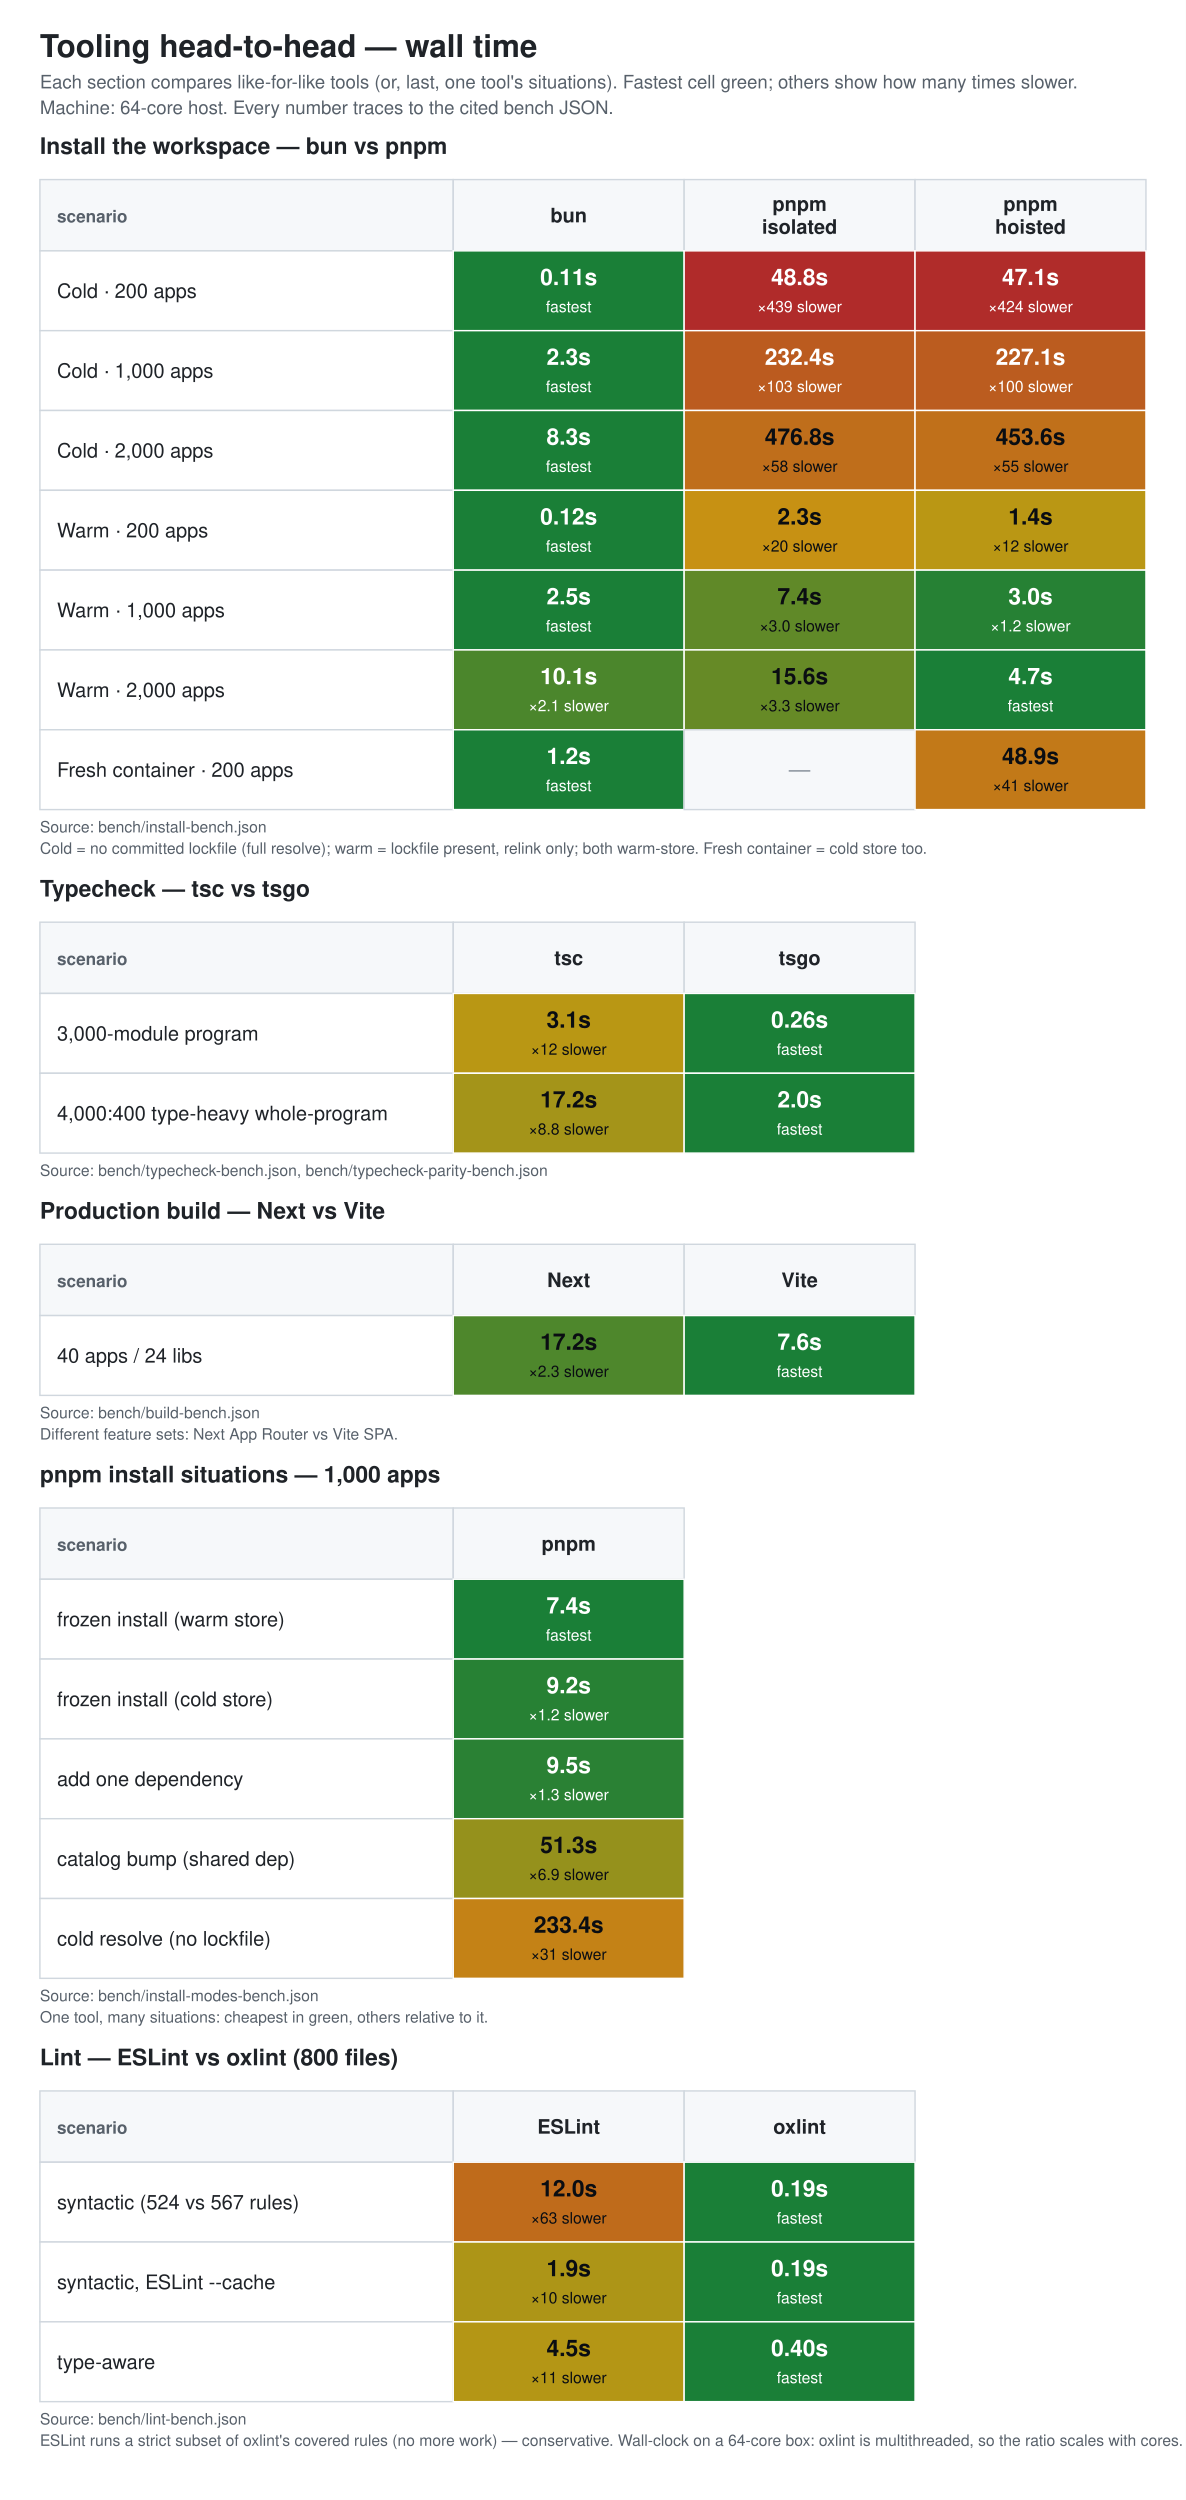
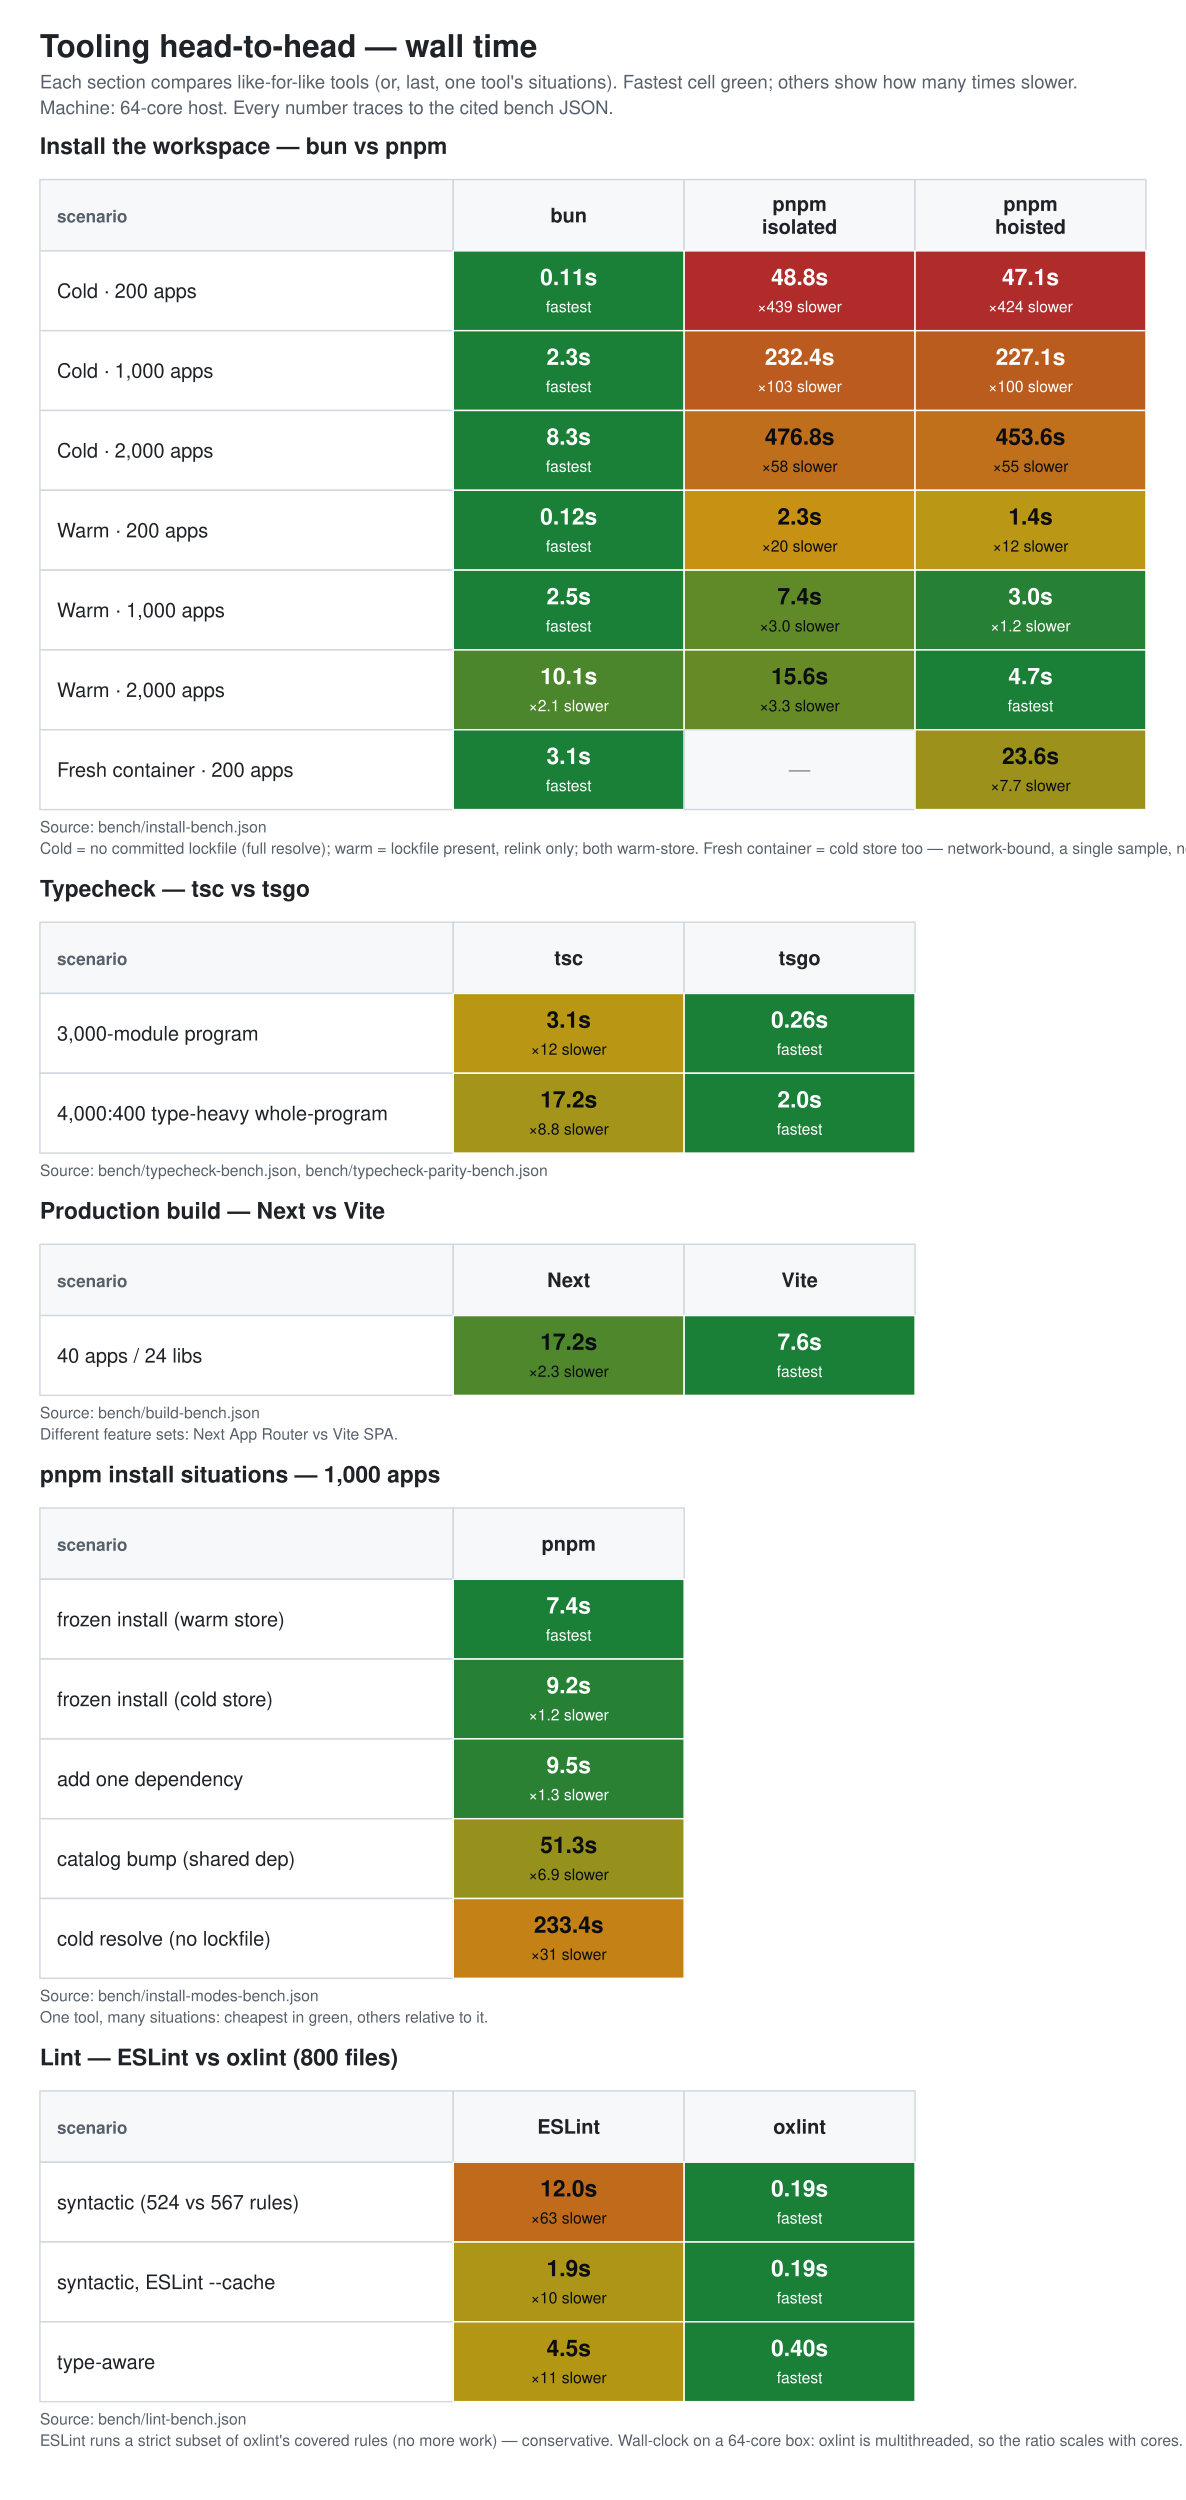
<svg xmlns="http://www.w3.org/2000/svg" width="832" height="1754" viewBox="0 0 832 1754" font-family="-apple-system,BlinkMacSystemFont,Segoe UI,Helvetica,Arial,sans-serif">
  <rect width="832" height="1754" fill="#ffffff" />
  <text x="28" y="40" font-size="22" font-weight="700" fill="#1f2328">Tooling head-to-head — wall time</text>
  <text x="28" y="62" font-size="13" fill="#57606a">Each section compares like-for-like tools (or, last, one tool's situations). Fastest cell green; others show how many times slower.</text>
  <text x="28" y="80" font-size="13" fill="#57606a">Machine: 64-core host. Every number traces to the cited bench JSON.</text>
  <text x="28" y="108" font-size="16" font-weight="700" fill="#1f2328">Install the workspace — bun vs pnpm</text>
  <rect x="28" y="126" width="290" height="50" fill="#f6f8fa" stroke="#d0d7de" />
  <text x="40" y="156" font-size="12" font-weight="600" fill="#57606a">scenario</text>
  <rect x="318" y="126" width="162" height="50" fill="#f6f8fa" stroke="#d0d7de" />
  <text x="399" y="156" font-size="14" font-weight="700" fill="#1f2328" text-anchor="middle">bun</text>
  <rect x="480" y="126" width="162" height="50" fill="#f6f8fa" stroke="#d0d7de" />
  <text x="561" y="148" font-size="14" font-weight="700" fill="#1f2328" text-anchor="middle">pnpm</text>
  <text x="561" y="164" font-size="14" font-weight="700" fill="#1f2328" text-anchor="middle">isolated</text>
  <rect x="642" y="126" width="162" height="50" fill="#f6f8fa" stroke="#d0d7de" />
  <text x="723" y="148" font-size="14" font-weight="700" fill="#1f2328" text-anchor="middle">pnpm</text>
  <text x="723" y="164" font-size="14" font-weight="700" fill="#1f2328" text-anchor="middle">hoisted</text>
  <rect x="28" y="176" width="290" height="56" fill="#ffffff" stroke="#d0d7de" />
  <text x="40" y="209" font-size="14" fill="#1f2328">Cold · 200 apps</text>
  <rect x="318" y="176" width="162" height="56" fill="rgb(26,127,55)" stroke="#ffffff" />
  <text x="399" y="200" font-size="16" font-weight="700" fill="#ffffff" text-anchor="middle">0.11s</text>
  <text x="399" y="219" font-size="11" fill="#ffffff" text-anchor="middle">fastest</text>
  <rect x="480" y="176" width="162" height="56" fill="rgb(176,43,42)" stroke="#ffffff" />
  <text x="561" y="200" font-size="16" font-weight="700" fill="#ffffff" text-anchor="middle">48.8s</text>
  <text x="561" y="219" font-size="11" fill="#ffffff" text-anchor="middle">×439 slower</text>
  <rect x="642" y="176" width="162" height="56" fill="rgb(176,44,42)" stroke="#ffffff" />
  <text x="723" y="200" font-size="16" font-weight="700" fill="#ffffff" text-anchor="middle">47.1s</text>
  <text x="723" y="219" font-size="11" fill="#ffffff" text-anchor="middle">×424 slower</text>
  <rect x="28" y="232" width="290" height="56" fill="#ffffff" stroke="#d0d7de" />
  <text x="40" y="265" font-size="14" fill="#1f2328">Cold · 1,000 apps</text>
  <rect x="318" y="232" width="162" height="56" fill="rgb(26,127,55)" stroke="#ffffff" />
  <text x="399" y="256" font-size="16" font-weight="700" fill="#ffffff" text-anchor="middle">2.3s</text>
  <text x="399" y="275" font-size="11" fill="#ffffff" text-anchor="middle">fastest</text>
  <rect x="480" y="232" width="162" height="56" fill="rgb(187,91,31)" stroke="#ffffff" />
  <text x="561" y="256" font-size="16" font-weight="700" fill="#ffffff" text-anchor="middle">232.4s</text>
  <text x="561" y="275" font-size="11" fill="#ffffff" text-anchor="middle">×103 slower</text>
  <rect x="642" y="232" width="162" height="56" fill="rgb(187,92,31)" stroke="#ffffff" />
  <text x="723" y="256" font-size="16" font-weight="700" fill="#ffffff" text-anchor="middle">227.1s</text>
  <text x="723" y="275" font-size="11" fill="#ffffff" text-anchor="middle">×100 slower</text>
  <rect x="28" y="288" width="290" height="56" fill="#ffffff" stroke="#d0d7de" />
  <text x="40" y="321" font-size="14" fill="#1f2328">Cold · 2,000 apps</text>
  <rect x="318" y="288" width="162" height="56" fill="rgb(26,127,55)" stroke="#ffffff" />
  <text x="399" y="312" font-size="16" font-weight="700" fill="#ffffff" text-anchor="middle">8.3s</text>
  <text x="399" y="331" font-size="11" fill="#ffffff" text-anchor="middle">fastest</text>
  <rect x="480" y="288" width="162" height="56" fill="rgb(191,110,27)" stroke="#ffffff" />
  <text x="561" y="312" font-size="16" font-weight="700" fill="#0a0d12" text-anchor="middle">476.8s</text>
  <text x="561" y="331" font-size="11" fill="#0a0d12" text-anchor="middle">×58 slower</text>
  <rect x="642" y="288" width="162" height="56" fill="rgb(192,112,26)" stroke="#ffffff" />
  <text x="723" y="312" font-size="16" font-weight="700" fill="#0a0d12" text-anchor="middle">453.6s</text>
  <text x="723" y="331" font-size="11" fill="#0a0d12" text-anchor="middle">×55 slower</text>
  <rect x="28" y="344" width="290" height="56" fill="#ffffff" stroke="#d0d7de" />
  <text x="40" y="377" font-size="14" fill="#1f2328">Warm · 200 apps</text>
  <rect x="318" y="344" width="162" height="56" fill="rgb(26,127,55)" stroke="#ffffff" />
  <text x="399" y="368" font-size="16" font-weight="700" fill="#ffffff" text-anchor="middle">0.12s</text>
  <text x="399" y="387" font-size="11" fill="#ffffff" text-anchor="middle">fastest</text>
  <rect x="480" y="344" width="162" height="56" fill="rgb(199,145,19)" stroke="#ffffff" />
  <text x="561" y="368" font-size="16" font-weight="700" fill="#0a0d12" text-anchor="middle">2.3s</text>
  <text x="561" y="387" font-size="11" fill="#0a0d12" text-anchor="middle">×20 slower</text>
  <rect x="642" y="344" width="162" height="56" fill="rgb(186,151,20)" stroke="#ffffff" />
  <text x="723" y="368" font-size="16" font-weight="700" fill="#0a0d12" text-anchor="middle">1.4s</text>
  <text x="723" y="387" font-size="11" fill="#0a0d12" text-anchor="middle">×12 slower</text>
  <rect x="28" y="400" width="290" height="56" fill="#ffffff" stroke="#d0d7de" />
  <text x="40" y="433" font-size="14" fill="#1f2328">Warm · 1,000 apps</text>
  <rect x="318" y="400" width="162" height="56" fill="rgb(26,127,55)" stroke="#ffffff" />
  <text x="399" y="424" font-size="16" font-weight="700" fill="#ffffff" text-anchor="middle">2.5s</text>
  <text x="399" y="443" font-size="11" fill="#ffffff" text-anchor="middle">fastest</text>
  <rect x="480" y="400" width="162" height="56" fill="rgb(96,137,40)" stroke="#ffffff" />
  <text x="561" y="424" font-size="16" font-weight="700" fill="#0a0d12" text-anchor="middle">7.4s</text>
  <text x="561" y="443" font-size="11" fill="#0a0d12" text-anchor="middle">×3.0 slower</text>
  <rect x="642" y="400" width="162" height="56" fill="rgb(38,129,52)" stroke="#ffffff" />
  <text x="723" y="424" font-size="16" font-weight="700" fill="#ffffff" text-anchor="middle">3.0s</text>
  <text x="723" y="443" font-size="11" fill="#ffffff" text-anchor="middle">×1.2 slower</text>
  <rect x="28" y="456" width="290" height="56" fill="#ffffff" stroke="#d0d7de" />
  <text x="40" y="489" font-size="14" fill="#1f2328">Warm · 2,000 apps</text>
  <rect x="318" y="456" width="162" height="56" fill="rgb(75,134,44)" stroke="#ffffff" />
  <text x="399" y="480" font-size="16" font-weight="700" fill="#ffffff" text-anchor="middle">10.1s</text>
  <text x="399" y="499" font-size="11" fill="#ffffff" text-anchor="middle">×2.1 slower</text>
  <rect x="480" y="456" width="162" height="56" fill="rgb(102,138,38)" stroke="#ffffff" />
  <text x="561" y="480" font-size="16" font-weight="700" fill="#0a0d12" text-anchor="middle">15.6s</text>
  <text x="561" y="499" font-size="11" fill="#0a0d12" text-anchor="middle">×3.3 slower</text>
  <rect x="642" y="456" width="162" height="56" fill="rgb(26,127,55)" stroke="#ffffff" />
  <text x="723" y="480" font-size="16" font-weight="700" fill="#ffffff" text-anchor="middle">4.7s</text>
  <text x="723" y="499" font-size="11" fill="#ffffff" text-anchor="middle">fastest</text>
  <rect x="28" y="512" width="290" height="56" fill="#ffffff" stroke="#d0d7de" />
  <text x="40" y="545" font-size="14" fill="#1f2328">Fresh container · 200 apps</text>
  <rect x="318" y="512" width="162" height="56" fill="rgb(26,127,55)" stroke="#ffffff" />
-   <text x="399" y="536" font-size="16" font-weight="700" fill="#ffffff" text-anchor="middle">1.2s</text>
+   <text x="399" y="536" font-size="16" font-weight="700" fill="#ffffff" text-anchor="middle">3.1s</text>
  <text x="399" y="555" font-size="11" fill="#ffffff" text-anchor="middle">fastest</text>
  <rect x="480" y="512" width="162" height="56" fill="#f6f8fa" stroke="#d0d7de" />
  <text x="561" y="545" font-size="15" fill="#8c959f" text-anchor="middle">—</text>
-   <rect x="642" y="512" width="162" height="56" fill="rgb(194,121,24)" stroke="#ffffff" />
-   <text x="723" y="536" font-size="16" font-weight="700" fill="#0a0d12" text-anchor="middle">48.9s</text>
-   <text x="723" y="555" font-size="11" fill="#0a0d12" text-anchor="middle">×41 slower</text>
+   <rect x="642" y="512" width="162" height="56" fill="rgb(156,146,27)" stroke="#ffffff" />
+   <text x="723" y="536" font-size="16" font-weight="700" fill="#0a0d12" text-anchor="middle">23.6s</text>
+   <text x="723" y="555" font-size="11" fill="#0a0d12" text-anchor="middle">×7.7 slower</text>
  <text x="28" y="584" font-size="11" fill="#57606a">Source: bench/install-bench.json</text>
-   <text x="28" y="599" font-size="11" fill="#57606a">Cold = no committed lockfile (full resolve); warm = lockfile present, relink only; both warm-store. Fresh container = cold store too.</text>
+   <text x="28" y="599" font-size="11" fill="#57606a">Cold = no committed lockfile (full resolve); warm = lockfile present, relink only; both warm-store. Fresh container = cold store too — network-bound, a single sample, not directly comparable to the warm-store rows.</text>
  <text x="28" y="629" font-size="16" font-weight="700" fill="#1f2328">Typecheck — tsc vs tsgo</text>
  <rect x="28" y="647" width="290" height="50" fill="#f6f8fa" stroke="#d0d7de" />
  <text x="40" y="677" font-size="12" font-weight="600" fill="#57606a">scenario</text>
  <rect x="318" y="647" width="162" height="50" fill="#f6f8fa" stroke="#d0d7de" />
  <text x="399" y="677" font-size="14" font-weight="700" fill="#1f2328" text-anchor="middle">tsc</text>
  <rect x="480" y="647" width="162" height="50" fill="#f6f8fa" stroke="#d0d7de" />
  <text x="561" y="677" font-size="14" font-weight="700" fill="#1f2328" text-anchor="middle">tsgo</text>
  <rect x="28" y="697" width="290" height="56" fill="#ffffff" stroke="#d0d7de" />
  <text x="40" y="730" font-size="14" fill="#1f2328">3,000-module program</text>
  <rect x="318" y="697" width="162" height="56" fill="rgb(185,151,20)" stroke="#ffffff" />
  <text x="399" y="721" font-size="16" font-weight="700" fill="#0a0d12" text-anchor="middle">3.1s</text>
  <text x="399" y="740" font-size="11" fill="#0a0d12" text-anchor="middle">×12 slower</text>
  <rect x="480" y="697" width="162" height="56" fill="rgb(26,127,55)" stroke="#ffffff" />
  <text x="561" y="721" font-size="16" font-weight="700" fill="#ffffff" text-anchor="middle">0.26s</text>
  <text x="561" y="740" font-size="11" fill="#ffffff" text-anchor="middle">fastest</text>
  <rect x="28" y="753" width="290" height="56" fill="#ffffff" stroke="#d0d7de" />
  <text x="40" y="786" font-size="14" fill="#1f2328">4,000:400 type-heavy whole-program</text>
  <rect x="318" y="753" width="162" height="56" fill="rgb(164,148,25)" stroke="#ffffff" />
  <text x="399" y="777" font-size="16" font-weight="700" fill="#0a0d12" text-anchor="middle">17.2s</text>
  <text x="399" y="796" font-size="11" fill="#0a0d12" text-anchor="middle">×8.8 slower</text>
  <rect x="480" y="753" width="162" height="56" fill="rgb(26,127,55)" stroke="#ffffff" />
  <text x="561" y="777" font-size="16" font-weight="700" fill="#ffffff" text-anchor="middle">2.0s</text>
  <text x="561" y="796" font-size="11" fill="#ffffff" text-anchor="middle">fastest</text>
  <text x="28" y="825" font-size="11" fill="#57606a">Source: bench/typecheck-bench.json, bench/typecheck-parity-bench.json</text>
  <text x="28" y="855" font-size="16" font-weight="700" fill="#1f2328">Production build — Next vs Vite</text>
  <rect x="28" y="873" width="290" height="50" fill="#f6f8fa" stroke="#d0d7de" />
  <text x="40" y="903" font-size="12" font-weight="600" fill="#57606a">scenario</text>
  <rect x="318" y="873" width="162" height="50" fill="#f6f8fa" stroke="#d0d7de" />
  <text x="399" y="903" font-size="14" font-weight="700" fill="#1f2328" text-anchor="middle">Next</text>
  <rect x="480" y="873" width="162" height="50" fill="#f6f8fa" stroke="#d0d7de" />
  <text x="561" y="903" font-size="14" font-weight="700" fill="#1f2328" text-anchor="middle">Vite</text>
  <rect x="28" y="923" width="290" height="56" fill="#ffffff" stroke="#d0d7de" />
  <text x="40" y="956" font-size="14" fill="#1f2328">40 apps / 24 libs</text>
  <rect x="318" y="923" width="162" height="56" fill="rgb(78,135,44)" stroke="#ffffff" />
  <text x="399" y="947" font-size="16" font-weight="700" fill="#0a0d12" text-anchor="middle">17.2s</text>
  <text x="399" y="966" font-size="11" fill="#0a0d12" text-anchor="middle">×2.3 slower</text>
  <rect x="480" y="923" width="162" height="56" fill="rgb(26,127,55)" stroke="#ffffff" />
  <text x="561" y="947" font-size="16" font-weight="700" fill="#ffffff" text-anchor="middle">7.6s</text>
  <text x="561" y="966" font-size="11" fill="#ffffff" text-anchor="middle">fastest</text>
  <text x="28" y="995" font-size="11" fill="#57606a">Source: bench/build-bench.json</text>
  <text x="28" y="1010" font-size="11" fill="#57606a">Different feature sets: Next App Router vs Vite SPA.</text>
  <text x="28" y="1040" font-size="16" font-weight="700" fill="#1f2328">pnpm install situations — 1,000 apps</text>
  <rect x="28" y="1058" width="290" height="50" fill="#f6f8fa" stroke="#d0d7de" />
  <text x="40" y="1088" font-size="12" font-weight="600" fill="#57606a">scenario</text>
  <rect x="318" y="1058" width="162" height="50" fill="#f6f8fa" stroke="#d0d7de" />
  <text x="399" y="1088" font-size="14" font-weight="700" fill="#1f2328" text-anchor="middle">pnpm</text>
  <rect x="28" y="1108" width="290" height="56" fill="#ffffff" stroke="#d0d7de" />
  <text x="40" y="1141" font-size="14" fill="#1f2328">frozen install (warm store)</text>
  <rect x="318" y="1108" width="162" height="56" fill="rgb(26,127,55)" stroke="#ffffff" />
  <text x="399" y="1132" font-size="16" font-weight="700" fill="#ffffff" text-anchor="middle">7.4s</text>
  <text x="399" y="1151" font-size="11" fill="#ffffff" text-anchor="middle">fastest</text>
  <rect x="28" y="1164" width="290" height="56" fill="#ffffff" stroke="#d0d7de" />
  <text x="40" y="1197" font-size="14" fill="#1f2328">frozen install (cold store)</text>
  <rect x="318" y="1164" width="162" height="56" fill="rgb(39,129,52)" stroke="#ffffff" />
  <text x="399" y="1188" font-size="16" font-weight="700" fill="#ffffff" text-anchor="middle">9.2s</text>
  <text x="399" y="1207" font-size="11" fill="#ffffff" text-anchor="middle">×1.2 slower</text>
  <rect x="28" y="1220" width="290" height="56" fill="#ffffff" stroke="#d0d7de" />
  <text x="40" y="1253" font-size="14" fill="#1f2328">add one dependency</text>
  <rect x="318" y="1220" width="162" height="56" fill="rgb(42,129,52)" stroke="#ffffff" />
  <text x="399" y="1244" font-size="16" font-weight="700" fill="#ffffff" text-anchor="middle">9.5s</text>
  <text x="399" y="1263" font-size="11" fill="#ffffff" text-anchor="middle">×1.3 slower</text>
  <rect x="28" y="1276" width="290" height="56" fill="#ffffff" stroke="#d0d7de" />
  <text x="40" y="1309" font-size="14" fill="#1f2328">catalog bump (shared dep)</text>
  <rect x="318" y="1276" width="162" height="56" fill="rgb(149,145,28)" stroke="#ffffff" />
  <text x="399" y="1300" font-size="16" font-weight="700" fill="#0a0d12" text-anchor="middle">51.3s</text>
  <text x="399" y="1319" font-size="11" fill="#0a0d12" text-anchor="middle">×6.9 slower</text>
  <rect x="28" y="1332" width="290" height="56" fill="#ffffff" stroke="#d0d7de" />
  <text x="40" y="1365" font-size="14" fill="#1f2328">cold resolve (no lockfile)</text>
  <rect x="318" y="1332" width="162" height="56" fill="rgb(196,130,22)" stroke="#ffffff" />
  <text x="399" y="1356" font-size="16" font-weight="700" fill="#0a0d12" text-anchor="middle">233.4s</text>
  <text x="399" y="1375" font-size="11" fill="#0a0d12" text-anchor="middle">×31 slower</text>
  <text x="28" y="1404" font-size="11" fill="#57606a">Source: bench/install-modes-bench.json</text>
  <text x="28" y="1419" font-size="11" fill="#57606a">One tool, many situations: cheapest in green, others relative to it.</text>
  <text x="28" y="1449" font-size="16" font-weight="700" fill="#1f2328">Lint — ESLint vs oxlint (800 files)</text>
  <rect x="28" y="1467" width="290" height="50" fill="#f6f8fa" stroke="#d0d7de" />
  <text x="40" y="1497" font-size="12" font-weight="600" fill="#57606a">scenario</text>
  <rect x="318" y="1467" width="162" height="50" fill="#f6f8fa" stroke="#d0d7de" />
  <text x="399" y="1497" font-size="14" font-weight="700" fill="#1f2328" text-anchor="middle">ESLint</text>
  <rect x="480" y="1467" width="162" height="50" fill="#f6f8fa" stroke="#d0d7de" />
  <text x="561" y="1497" font-size="14" font-weight="700" fill="#1f2328" text-anchor="middle">oxlint</text>
  <rect x="28" y="1517" width="290" height="56" fill="#ffffff" stroke="#d0d7de" />
  <text x="40" y="1550" font-size="14" fill="#1f2328">syntactic (524 vs 567 rules)</text>
  <rect x="318" y="1517" width="162" height="56" fill="rgb(191,107,27)" stroke="#ffffff" />
  <text x="399" y="1541" font-size="16" font-weight="700" fill="#0a0d12" text-anchor="middle">12.0s</text>
  <text x="399" y="1560" font-size="11" fill="#0a0d12" text-anchor="middle">×63 slower</text>
  <rect x="480" y="1517" width="162" height="56" fill="rgb(26,127,55)" stroke="#ffffff" />
  <text x="561" y="1541" font-size="16" font-weight="700" fill="#ffffff" text-anchor="middle">0.19s</text>
  <text x="561" y="1560" font-size="11" fill="#ffffff" text-anchor="middle">fastest</text>
  <rect x="28" y="1573" width="290" height="56" fill="#ffffff" stroke="#d0d7de" />
  <text x="40" y="1606" font-size="14" fill="#1f2328">syntactic, ESLint --cache</text>
  <rect x="318" y="1573" width="162" height="56" fill="rgb(173,149,23)" stroke="#ffffff" />
  <text x="399" y="1597" font-size="16" font-weight="700" fill="#0a0d12" text-anchor="middle">1.9s</text>
  <text x="399" y="1616" font-size="11" fill="#0a0d12" text-anchor="middle">×10 slower</text>
  <rect x="480" y="1573" width="162" height="56" fill="rgb(26,127,55)" stroke="#ffffff" />
  <text x="561" y="1597" font-size="16" font-weight="700" fill="#ffffff" text-anchor="middle">0.19s</text>
  <text x="561" y="1616" font-size="11" fill="#ffffff" text-anchor="middle">fastest</text>
  <rect x="28" y="1629" width="290" height="56" fill="#ffffff" stroke="#d0d7de" />
  <text x="40" y="1662" font-size="14" fill="#1f2328">type-aware</text>
  <rect x="318" y="1629" width="162" height="56" fill="rgb(180,150,21)" stroke="#ffffff" />
  <text x="399" y="1653" font-size="16" font-weight="700" fill="#0a0d12" text-anchor="middle">4.5s</text>
  <text x="399" y="1672" font-size="11" fill="#0a0d12" text-anchor="middle">×11 slower</text>
  <rect x="480" y="1629" width="162" height="56" fill="rgb(26,127,55)" stroke="#ffffff" />
  <text x="561" y="1653" font-size="16" font-weight="700" fill="#ffffff" text-anchor="middle">0.40s</text>
  <text x="561" y="1672" font-size="11" fill="#ffffff" text-anchor="middle">fastest</text>
  <text x="28" y="1701" font-size="11" fill="#57606a">Source: bench/lint-bench.json</text>
  <text x="28" y="1716" font-size="11" fill="#57606a">ESLint runs a strict subset of oxlint's covered rules (no more work) — conservative. Wall-clock on a 64-core box: oxlint is multithreaded, so the ratio scales with cores. The type-aware row is mostly tsgo-vs-tsc (oxlint via tsgolint, alpha).</text>
</svg>
